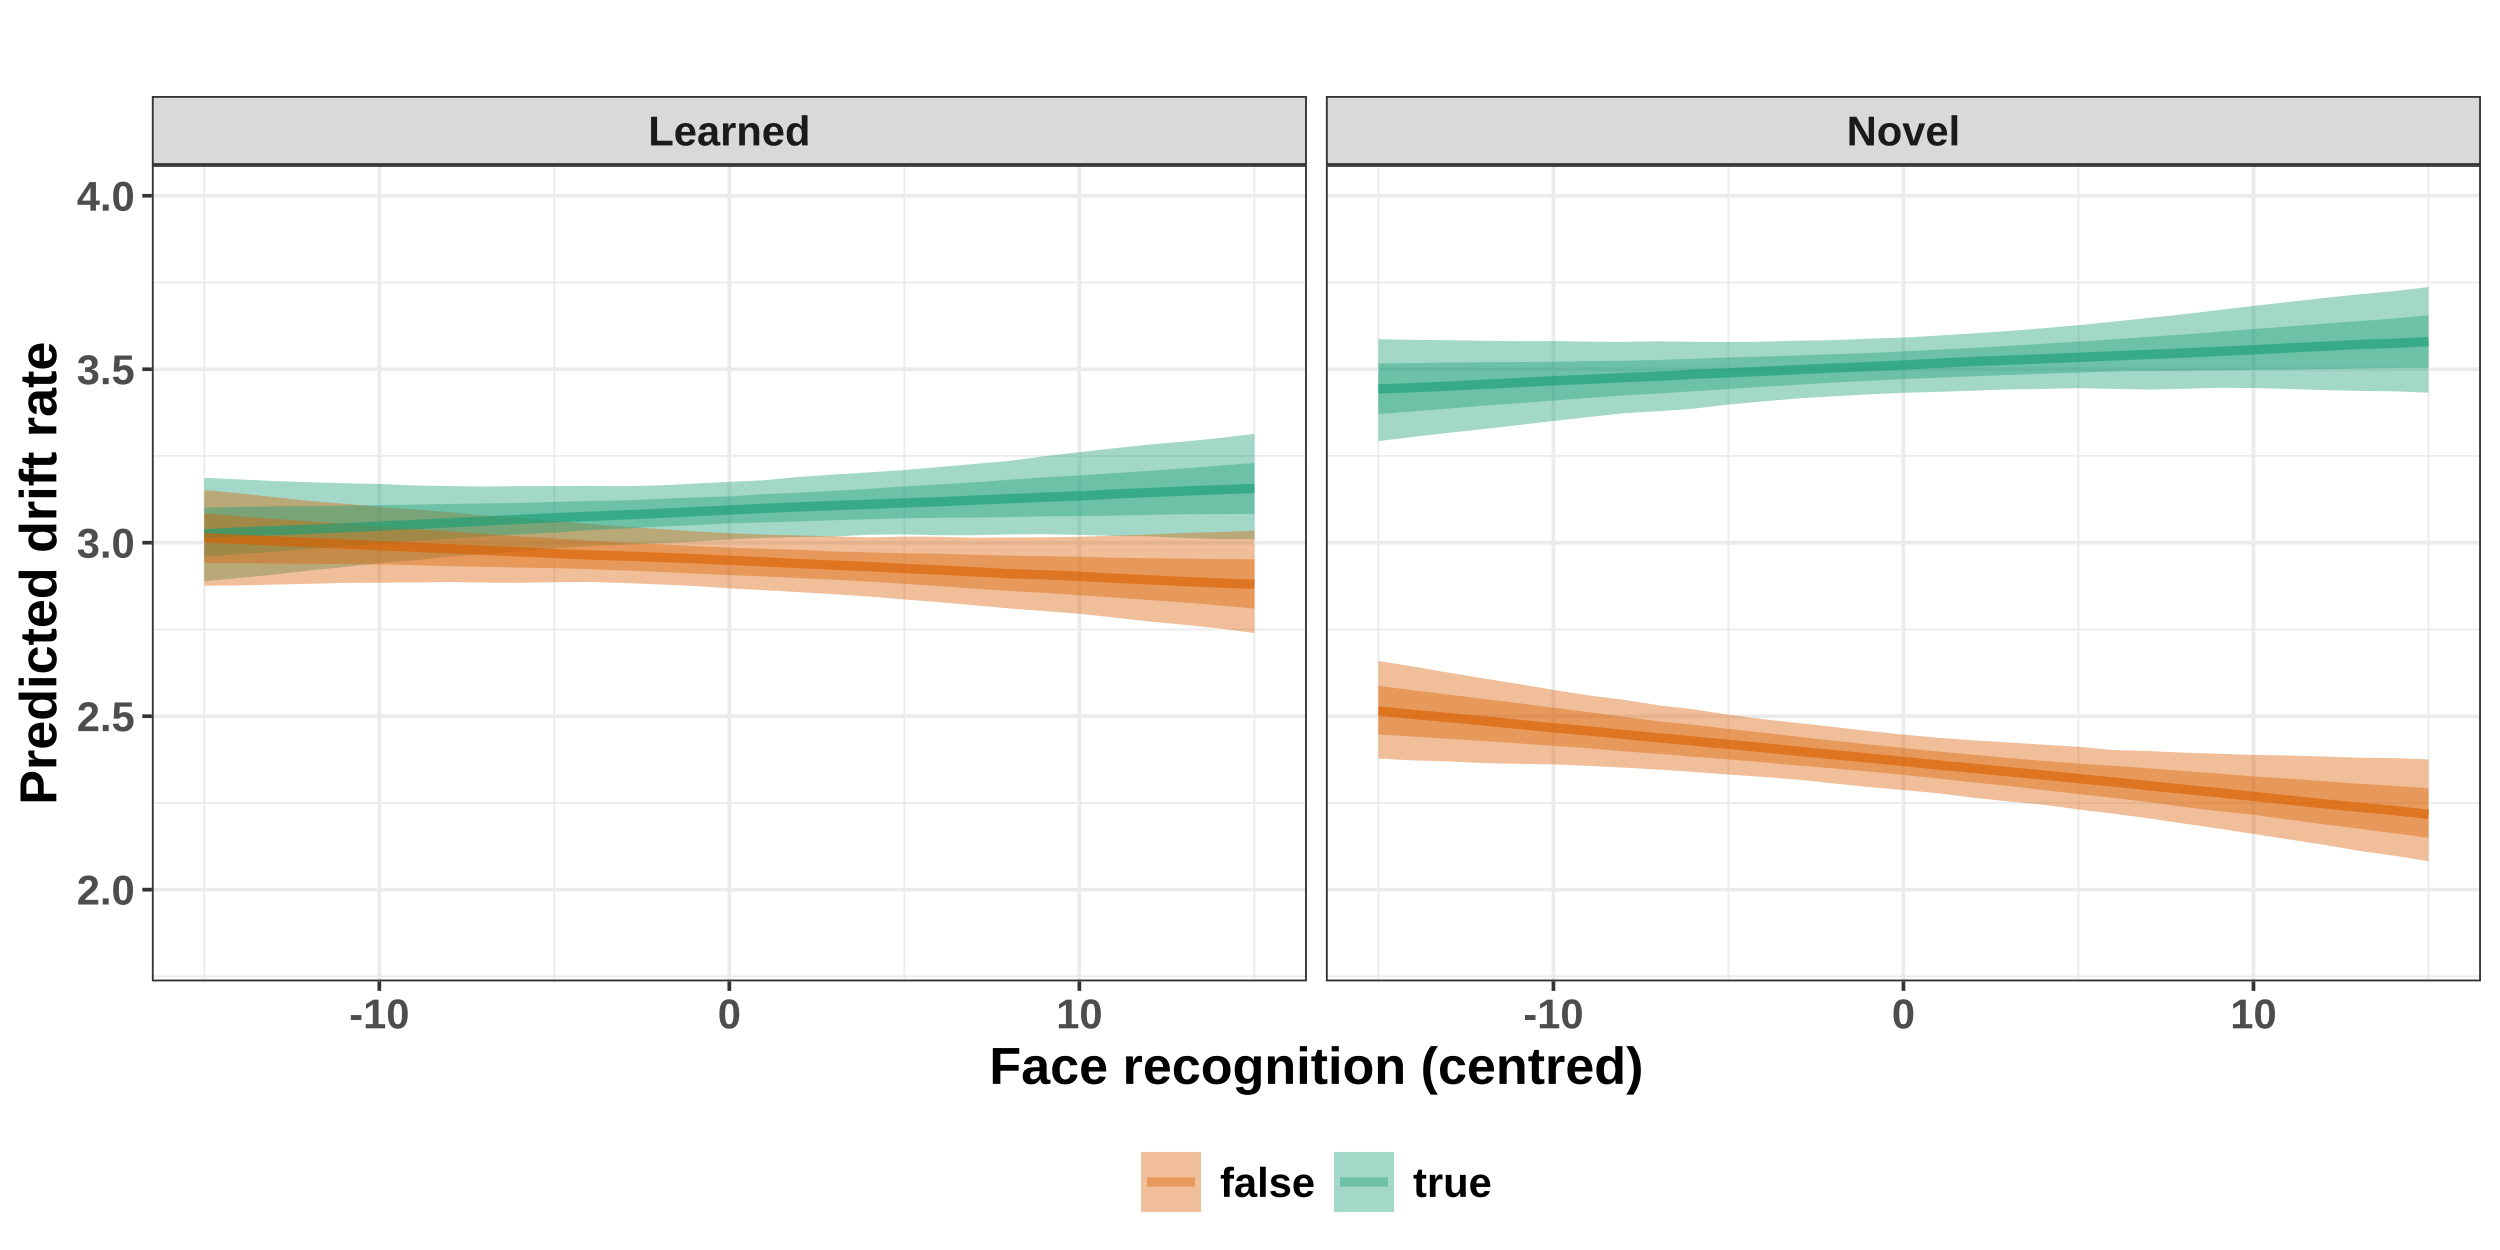
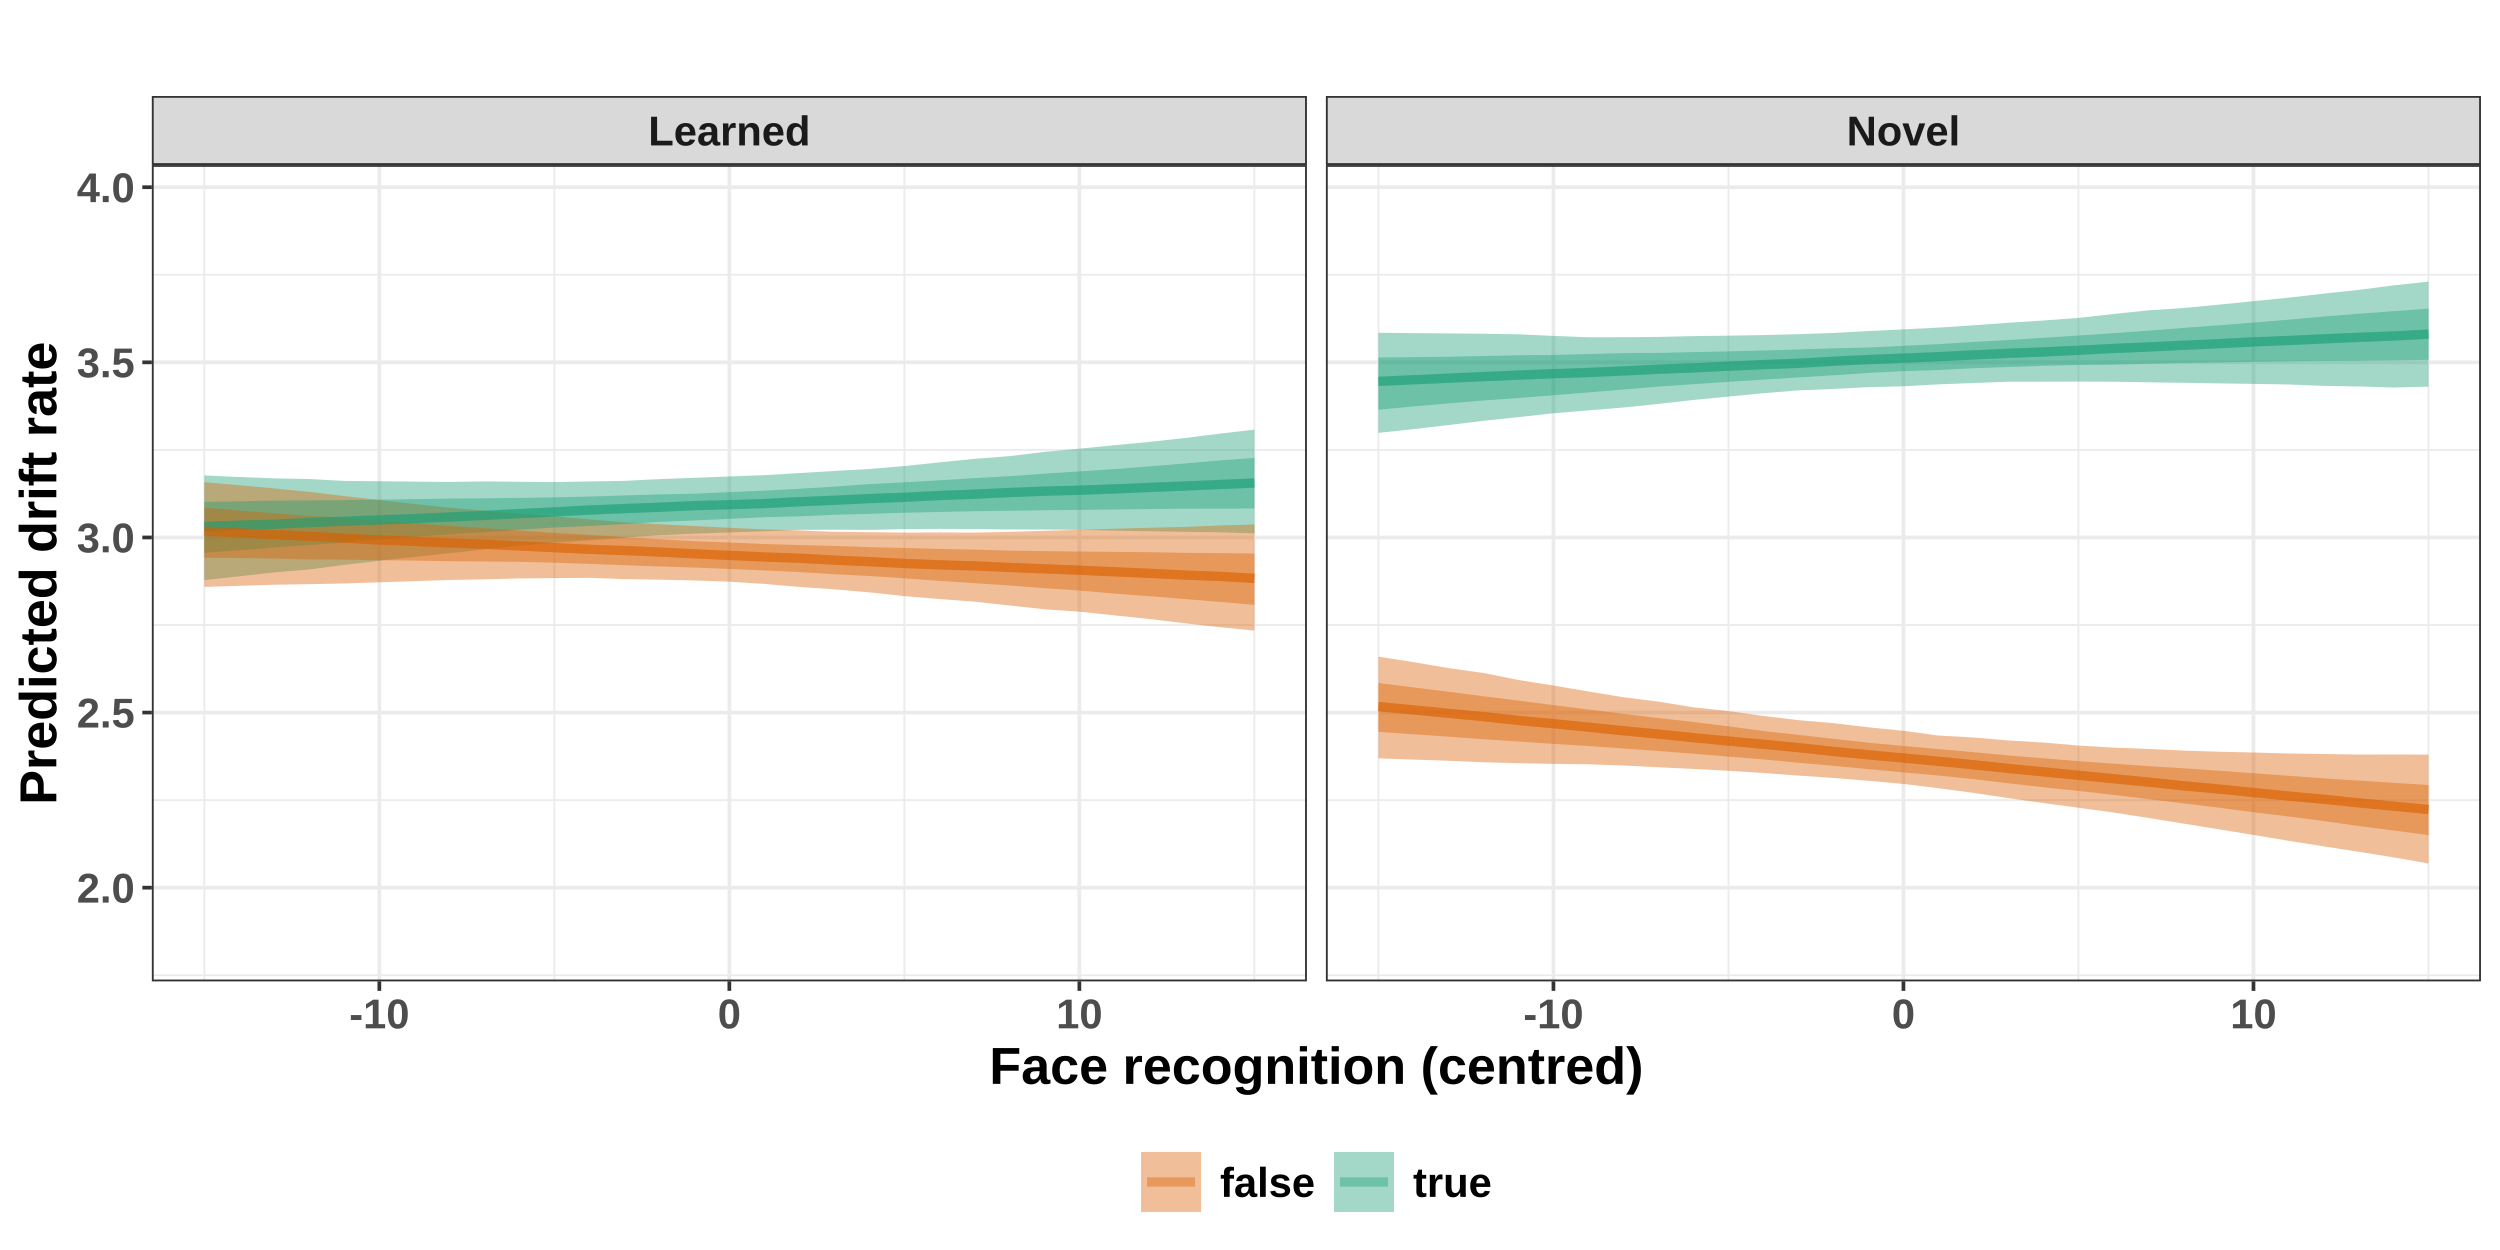
<svg xmlns="http://www.w3.org/2000/svg" width="720.00pt" height="360.00pt" viewBox="0 0 720.00 360.00">
  <g class="svglite">
    <defs>
      <style type="text/css">
    .svglite line, .svglite polyline, .svglite polygon, .svglite path, .svglite rect, .svglite circle {
      fill: none;
      stroke: #000000;
      stroke-linecap: round;
      stroke-linejoin: round;
      stroke-miterlimit: 10.00;
    }
    .svglite text {
      white-space: pre;
    }
    .svglite g.glyphgroup path {
      fill: inherit;
      stroke: none;
    }
  </style>
    </defs>
    <rect width="100%" height="100%" style="stroke: none; fill: #FFFFFF;" />
    <defs>
      <clipPath id="cpMC4wMHw3MjAuMDB8MC4wMHwzNjAuMDA=">
        <rect x="0.00" y="0.00" width="720.00" height="360.00" />
      </clipPath>
    </defs>
    <g clip-path="url(#cpMC4wMHw3MjAuMDB8MC4wMHwzNjAuMDA=)">
      <rect x="0.00" y="0.00" width="720.00" height="360.00" style="stroke-width: 1.07; stroke: #FFFFFF; fill: #FFFFFF;" />
    </g>
    <defs>
      <clipPath id="cpNDMuNzN8Mzc2LjM4fDQ3LjUzfDI4Mi42Mw==">
        <rect x="43.73" y="47.53" width="332.66" height="235.11" />
      </clipPath>
    </defs>
    <g clip-path="url(#cpNDMuNzN8Mzc2LjM4fDQ3LjUzfDI4Mi42Mw==)">
      <rect x="43.73" y="47.53" width="332.66" height="235.11" style="stroke-width: 1.07; stroke: none; fill: #FFFFFF;" />
-       <polyline points="43.73,281.19 376.38,281.19 " style="stroke-width: 0.53; stroke: #EBEBEB; stroke-linecap: butt;" />
-       <polyline points="43.73,231.24 376.38,231.24 " style="stroke-width: 0.53; stroke: #EBEBEB; stroke-linecap: butt;" />
-       <polyline points="43.73,181.28 376.38,181.28 " style="stroke-width: 0.53; stroke: #EBEBEB; stroke-linecap: butt;" />
-       <polyline points="43.73,131.32 376.38,131.32 " style="stroke-width: 0.53; stroke: #EBEBEB; stroke-linecap: butt;" />
-       <polyline points="43.73,81.36 376.38,81.36 " style="stroke-width: 0.53; stroke: #EBEBEB; stroke-linecap: butt;" />
+       <polyline points="43.73,280.87 376.38,280.87 " style="stroke-width: 0.53; stroke: #EBEBEB; stroke-linecap: butt;" />
+       <polyline points="43.73,230.44 376.38,230.44 " style="stroke-width: 0.53; stroke: #EBEBEB; stroke-linecap: butt;" />
+       <polyline points="43.73,180.00 376.38,180.00 " style="stroke-width: 0.53; stroke: #EBEBEB; stroke-linecap: butt;" />
+       <polyline points="43.73,129.57 376.38,129.57 " style="stroke-width: 0.53; stroke: #EBEBEB; stroke-linecap: butt;" />
+       <polyline points="43.73,79.13 376.38,79.13 " style="stroke-width: 0.53; stroke: #EBEBEB; stroke-linecap: butt;" />
      <polyline points="58.85,282.63 58.85,47.53 " style="stroke-width: 0.53; stroke: #EBEBEB; stroke-linecap: butt;" />
      <polyline points="159.65,282.63 159.65,47.53 " style="stroke-width: 0.53; stroke: #EBEBEB; stroke-linecap: butt;" />
      <polyline points="260.46,282.63 260.46,47.53 " style="stroke-width: 0.53; stroke: #EBEBEB; stroke-linecap: butt;" />
      <polyline points="361.26,282.63 361.26,47.53 " style="stroke-width: 0.53; stroke: #EBEBEB; stroke-linecap: butt;" />
-       <polyline points="43.73,256.22 376.38,256.22 " style="stroke-width: 1.07; stroke: #EBEBEB; stroke-linecap: butt;" />
-       <polyline points="43.73,206.26 376.38,206.26 " style="stroke-width: 1.07; stroke: #EBEBEB; stroke-linecap: butt;" />
-       <polyline points="43.73,156.30 376.38,156.30 " style="stroke-width: 1.07; stroke: #EBEBEB; stroke-linecap: butt;" />
-       <polyline points="43.73,106.34 376.38,106.34 " style="stroke-width: 1.07; stroke: #EBEBEB; stroke-linecap: butt;" />
-       <polyline points="43.73,56.38 376.38,56.38 " style="stroke-width: 1.07; stroke: #EBEBEB; stroke-linecap: butt;" />
+       <polyline points="43.73,255.65 376.38,255.65 " style="stroke-width: 1.07; stroke: #EBEBEB; stroke-linecap: butt;" />
+       <polyline points="43.73,205.22 376.38,205.22 " style="stroke-width: 1.07; stroke: #EBEBEB; stroke-linecap: butt;" />
+       <polyline points="43.73,154.79 376.38,154.79 " style="stroke-width: 1.07; stroke: #EBEBEB; stroke-linecap: butt;" />
+       <polyline points="43.73,104.35 376.38,104.35 " style="stroke-width: 1.07; stroke: #EBEBEB; stroke-linecap: butt;" />
+       <polyline points="43.73,53.92 376.38,53.92 " style="stroke-width: 1.07; stroke: #EBEBEB; stroke-linecap: butt;" />
      <polyline points="109.25,282.63 109.25,47.53 " style="stroke-width: 1.07; stroke: #EBEBEB; stroke-linecap: butt;" />
      <polyline points="210.05,282.63 210.05,47.53 " style="stroke-width: 1.07; stroke: #EBEBEB; stroke-linecap: butt;" />
      <polyline points="310.86,282.63 310.86,47.53 " style="stroke-width: 1.07; stroke: #EBEBEB; stroke-linecap: butt;" />
-       <polygon points="58.85,137.63 68.93,138.07 79.01,138.53 89.09,138.89 99.17,139.17 109.25,139.39 119.33,139.81 129.41,139.99 139.49,140.13 149.57,140.00 159.65,139.97 169.73,139.93 179.81,140.02 189.89,139.79 199.97,139.29 210.05,138.78 220.14,138.30 230.22,137.35 240.30,136.63 250.38,136.03 260.46,135.38 270.54,134.48 280.62,133.60 290.70,132.73 300.78,131.37 310.86,130.23 320.94,129.07 331.02,128.00 341.10,127.14 351.18,126.17 361.26,124.92 361.26,155.28 351.18,155.30 341.10,154.94 331.02,154.47 320.94,154.36 310.86,154.04 300.78,153.86 290.70,153.90 280.62,154.16 270.54,154.14 260.46,153.92 250.38,153.99 240.30,154.52 230.22,154.66 220.14,154.90 210.05,155.35 199.97,155.99 189.89,156.47 179.81,156.87 169.73,157.26 159.65,157.88 149.57,158.69 139.49,159.54 129.41,160.31 119.33,161.39 109.25,162.19 99.17,163.28 89.09,164.31 79.01,165.47 68.93,166.43 58.85,167.41 " style="stroke-width: 0.00; stroke: none; stroke-linecap: butt; fill: #1B9E77; fill-opacity: 0.40;" />
-       <polygon points="58.85,141.15 68.93,142.08 79.01,143.19 89.09,144.26 99.17,145.08 109.25,145.98 119.33,146.69 129.41,147.51 139.49,148.45 149.57,149.12 159.65,150.04 169.73,150.87 179.81,151.72 189.89,152.34 199.97,153.03 210.05,153.57 220.14,153.97 230.22,154.20 240.30,154.47 250.38,154.77 260.46,154.55 270.54,154.60 280.62,154.86 290.70,154.79 300.78,154.75 310.86,154.59 320.94,154.26 331.02,153.94 341.10,153.48 351.18,153.25 361.26,152.78 361.26,182.31 351.18,181.00 341.10,179.95 331.02,178.98 320.94,177.87 310.86,176.77 300.78,176.00 290.70,175.25 280.62,174.33 270.54,173.44 260.46,172.65 250.38,171.81 240.30,171.14 230.22,170.55 220.14,169.98 210.05,169.45 199.97,168.75 189.89,168.32 179.81,167.91 169.73,167.59 159.65,167.69 149.57,167.85 139.49,167.79 129.41,167.62 119.33,167.75 109.25,167.82 99.17,167.89 89.09,168.15 79.01,168.37 68.93,168.61 58.85,168.70 " style="stroke-width: 0.00; stroke: none; stroke-linecap: butt; fill: #D95F02; fill-opacity: 0.40;" />
-       <polygon points="58.85,146.17 68.93,146.00 79.01,145.82 89.09,145.80 99.17,145.66 109.25,145.45 119.33,145.32 129.41,145.13 139.49,145.00 149.57,144.83 159.65,144.56 169.73,144.28 179.81,144.11 189.89,143.67 199.97,143.28 210.05,142.96 220.14,142.32 230.22,141.87 240.30,141.35 250.38,140.76 260.46,140.09 270.54,139.50 280.62,138.90 290.70,138.15 300.78,137.49 310.86,136.94 320.94,136.26 331.02,135.59 341.10,134.87 351.18,134.10 361.26,133.32 361.26,147.97 351.18,148.03 341.10,148.09 331.02,148.28 320.94,148.50 310.86,148.65 300.78,148.70 290.70,148.91 280.62,149.06 270.54,149.11 260.46,149.28 250.38,149.54 240.30,149.82 230.22,150.17 220.14,150.47 210.05,150.71 199.97,151.23 189.89,151.66 179.81,152.21 169.73,152.71 159.65,153.37 149.57,153.88 139.49,154.46 129.41,155.14 119.33,155.81 109.25,156.56 99.17,157.31 89.09,158.13 79.01,158.89 68.93,159.59 58.85,160.33 " style="stroke-width: 0.00; stroke: none; stroke-linecap: butt; fill: #1B9E77; fill-opacity: 0.40;" />
-       <polygon points="58.85,147.87 68.93,148.67 79.01,149.45 89.09,150.11 99.17,150.84 109.25,151.70 119.33,152.38 129.41,153.06 139.49,153.73 149.57,154.45 159.65,155.06 169.73,155.70 179.81,156.32 189.89,156.75 199.97,157.26 210.05,157.72 220.14,158.03 230.22,158.34 240.30,158.84 250.38,159.07 260.46,159.34 270.54,159.44 280.62,159.77 290.70,160.03 300.78,160.16 310.86,160.32 320.94,160.62 331.02,160.75 341.10,160.87 351.18,160.99 361.26,161.06 361.26,175.26 351.18,174.38 341.10,173.53 331.02,172.81 320.94,172.11 310.86,171.42 300.78,170.74 290.70,170.20 280.62,169.54 270.54,168.80 260.46,168.16 250.38,167.51 240.30,166.96 230.22,166.51 220.14,166.03 210.05,165.62 199.97,165.18 189.89,164.70 179.81,164.29 169.73,163.94 159.65,163.62 149.57,163.47 139.49,163.23 129.41,163.06 119.33,162.78 109.25,162.53 99.17,162.45 89.09,162.38 79.01,162.32 68.93,162.23 58.85,162.19 " style="stroke-width: 0.00; stroke: none; stroke-linecap: butt; fill: #D95F02; fill-opacity: 0.40;" />
-       <polyline points="58.85,153.77 68.93,153.21 79.01,152.81 89.09,152.40 99.17,151.99 109.25,151.53 119.33,151.05 129.41,150.57 139.49,150.06 149.57,149.58 159.65,149.11 169.73,148.71 179.81,148.29 189.89,147.85 199.97,147.36 210.05,146.88 220.14,146.41 230.22,145.97 240.30,145.60 250.38,145.24 260.46,144.84 270.54,144.50 280.62,144.03 290.70,143.61 300.78,143.19 310.86,142.81 320.94,142.27 331.02,141.84 341.10,141.41 351.18,141.03 361.26,140.65 " style="stroke-width: 2.67; stroke: #1B9E77; stroke-opacity: 0.40; stroke-linecap: butt;" />
-       <polyline points="58.85,153.77 68.93,153.21 79.01,152.81 89.09,152.40 99.17,151.99 109.25,151.53 119.33,151.05 129.41,150.57 139.49,150.06 149.57,149.58 159.65,149.11 169.73,148.71 179.81,148.29 189.89,147.85 199.97,147.36 210.05,146.88 220.14,146.41 230.22,145.97 240.30,145.60 250.38,145.24 260.46,144.84 270.54,144.50 280.62,144.03 290.70,143.61 300.78,143.19 310.86,142.81 320.94,142.27 331.02,141.84 341.10,141.41 351.18,141.03 361.26,140.65 " style="stroke-width: 2.67; stroke: #1B9E77; stroke-opacity: 0.40; stroke-linecap: butt;" />
-       <polyline points="58.85,154.87 68.93,155.33 79.01,155.81 89.09,156.25 99.17,156.69 109.25,157.16 119.33,157.58 129.41,158.01 139.49,158.49 149.57,158.93 159.65,159.41 169.73,159.83 179.81,160.13 189.89,160.52 199.97,160.90 210.05,161.36 220.14,161.81 230.22,162.32 240.30,162.77 250.38,163.18 260.46,163.75 270.54,164.16 280.62,164.69 290.70,165.22 300.78,165.55 310.86,165.97 320.94,166.54 331.02,166.99 341.10,167.49 351.18,167.89 361.26,168.29 " style="stroke-width: 2.67; stroke: #D95F02; stroke-opacity: 0.40; stroke-linecap: butt;" />
-       <polyline points="58.85,154.87 68.93,155.33 79.01,155.81 89.09,156.25 99.17,156.69 109.25,157.16 119.33,157.58 129.41,158.01 139.49,158.49 149.57,158.93 159.65,159.41 169.73,159.83 179.81,160.13 189.89,160.52 199.97,160.90 210.05,161.36 220.14,161.81 230.22,162.32 240.30,162.77 250.38,163.18 260.46,163.75 270.54,164.16 280.62,164.69 290.70,165.22 300.78,165.55 310.86,165.97 320.94,166.54 331.02,166.99 341.10,167.49 351.18,167.89 361.26,168.29 " style="stroke-width: 2.67; stroke: #D95F02; stroke-opacity: 0.40; stroke-linecap: butt;" />
+       <polygon points="58.85,136.92 68.93,137.38 79.01,137.77 89.09,137.96 99.17,138.50 109.25,138.60 119.33,138.70 129.41,138.80 139.49,138.64 149.57,138.75 159.65,138.84 169.73,138.66 179.81,138.49 189.89,137.98 199.97,137.60 210.05,137.22 220.14,136.84 230.22,136.24 240.30,135.62 250.38,135.07 260.46,134.21 270.54,133.16 280.62,132.15 290.70,131.37 300.78,130.15 310.86,129.21 320.94,128.22 331.02,127.26 341.10,126.17 351.18,124.90 361.26,123.72 361.26,153.64 351.18,153.31 341.10,153.16 331.02,153.00 320.94,152.82 310.86,152.59 300.78,152.50 290.70,152.49 280.62,152.36 270.54,152.32 260.46,152.38 250.38,152.61 240.30,152.55 230.22,152.61 220.14,153.01 210.05,153.34 199.97,153.70 189.89,154.14 179.81,154.82 169.73,155.58 159.65,156.29 149.57,157.19 139.49,158.22 129.41,159.33 119.33,160.38 109.25,161.49 99.17,162.67 89.09,164.00 79.01,164.84 68.93,165.97 58.85,167.05 " style="stroke-width: 0.00; stroke: none; stroke-linecap: butt; fill: #1B9E77; fill-opacity: 0.40;" />
+       <polygon points="58.85,138.86 68.93,139.74 79.01,140.68 89.09,141.67 99.17,142.86 109.25,144.02 119.33,145.15 129.41,146.22 139.49,147.05 149.57,147.96 159.65,148.69 169.73,149.60 179.81,150.45 189.89,150.97 199.97,151.50 210.05,152.00 220.14,152.47 230.22,152.76 240.30,153.16 250.38,153.26 260.46,153.38 270.54,153.34 280.62,153.38 290.70,153.18 300.78,152.87 310.86,152.59 320.94,152.28 331.02,152.00 341.10,151.75 351.18,151.35 361.26,151.04 361.26,181.63 351.18,180.62 341.10,179.49 331.02,178.28 320.94,177.23 310.86,176.17 300.78,175.47 290.70,174.37 280.62,173.28 270.54,172.52 260.46,171.69 250.38,170.59 240.30,169.74 230.22,169.04 220.14,168.17 210.05,167.53 199.97,167.17 189.89,166.95 179.81,166.78 169.73,166.42 159.65,166.50 149.57,166.59 139.49,166.85 129.41,167.04 119.33,167.38 109.25,167.70 99.17,168.04 89.09,168.24 79.01,168.40 68.93,168.72 58.85,169.03 " style="stroke-width: 0.00; stroke: none; stroke-linecap: butt; fill: #D95F02; fill-opacity: 0.40;" />
+       <polygon points="58.85,144.55 68.93,144.37 79.01,144.18 89.09,144.12 99.17,144.04 109.25,143.89 119.33,143.76 129.41,143.60 139.49,143.52 149.57,143.39 159.65,143.24 169.73,143.01 179.81,142.68 189.89,142.39 199.97,142.18 210.05,141.73 220.14,141.31 230.22,140.76 240.30,140.14 250.38,139.42 260.46,138.91 270.54,138.32 280.62,137.71 290.70,137.14 300.78,136.42 310.86,135.76 320.94,135.10 331.02,134.31 341.10,133.50 351.18,132.62 361.26,131.85 361.26,146.46 351.18,146.48 341.10,146.49 331.02,146.62 320.94,146.73 310.86,146.85 300.78,146.95 290.70,147.10 280.62,147.23 270.54,147.44 260.46,147.67 250.38,147.99 240.30,148.26 230.22,148.69 220.14,148.96 210.05,149.42 199.97,149.88 189.89,150.31 179.81,150.94 169.73,151.48 159.65,151.92 149.57,152.59 139.49,153.28 129.41,153.91 119.33,154.60 109.25,155.41 99.17,156.23 89.09,156.95 79.01,157.67 68.93,158.47 58.85,159.18 " style="stroke-width: 0.00; stroke: none; stroke-linecap: butt; fill: #1B9E77; fill-opacity: 0.40;" />
+       <polygon points="58.85,146.23 68.93,147.04 79.01,147.83 89.09,148.61 99.17,149.23 109.25,150.03 119.33,150.68 129.41,151.46 139.49,152.12 149.57,152.80 159.65,153.47 169.73,154.09 179.81,154.69 189.89,155.30 199.97,155.85 210.05,156.23 220.14,156.68 230.22,156.98 240.30,157.24 250.38,157.57 260.46,157.81 270.54,158.07 280.62,158.29 290.70,158.58 300.78,158.71 310.86,158.84 320.94,158.94 331.02,159.03 341.10,159.22 351.18,159.29 361.26,159.42 361.26,174.20 351.18,173.34 341.10,172.53 331.02,171.72 320.94,170.95 310.86,170.08 300.78,169.40 290.70,168.63 280.62,167.95 270.54,167.29 260.46,166.56 250.38,165.89 240.30,165.39 230.22,164.76 220.14,164.29 210.05,163.87 199.97,163.46 189.89,163.14 179.81,162.78 169.73,162.41 159.65,162.05 149.57,161.81 139.49,161.70 129.41,161.63 119.33,161.46 109.25,161.33 99.17,161.18 89.09,161.11 79.01,160.85 68.93,160.70 58.85,160.63 " style="stroke-width: 0.00; stroke: none; stroke-linecap: butt; fill: #D95F02; fill-opacity: 0.40;" />
+       <polyline points="58.85,151.66 68.93,151.24 79.01,150.99 89.09,150.47 99.17,150.11 109.25,149.73 119.33,149.37 129.41,148.90 139.49,148.44 149.57,147.91 159.65,147.44 169.73,146.89 179.81,146.47 189.89,146.09 199.97,145.63 210.05,145.35 220.14,145.03 230.22,144.49 240.30,144.08 250.38,143.60 260.46,143.22 270.54,142.71 280.62,142.32 290.70,141.85 300.78,141.45 310.86,141.19 320.94,140.82 331.02,140.38 341.10,139.97 351.18,139.54 361.26,139.12 " style="stroke-width: 2.67; stroke: #1B9E77; stroke-opacity: 0.40; stroke-linecap: butt;" />
+       <polyline points="58.85,151.66 68.93,151.24 79.01,150.99 89.09,150.47 99.17,150.11 109.25,149.73 119.33,149.37 129.41,148.90 139.49,148.44 149.57,147.91 159.65,147.44 169.73,146.89 179.81,146.47 189.89,146.09 199.97,145.63 210.05,145.35 220.14,145.03 230.22,144.49 240.30,144.08 250.38,143.60 260.46,143.22 270.54,142.71 280.62,142.32 290.70,141.85 300.78,141.45 310.86,141.19 320.94,140.82 331.02,140.38 341.10,139.97 351.18,139.54 361.26,139.12 " style="stroke-width: 2.67; stroke: #1B9E77; stroke-opacity: 0.40; stroke-linecap: butt;" />
+       <polyline points="58.85,152.96 68.93,153.47 79.01,153.95 89.09,154.49 99.17,154.97 109.25,155.53 119.33,155.91 129.41,156.38 139.49,156.74 149.57,157.23 159.65,157.72 169.73,158.21 179.81,158.56 189.89,158.98 199.97,159.50 210.05,159.94 220.14,160.41 230.22,160.77 240.30,161.32 250.38,161.76 260.46,162.28 270.54,162.68 280.62,162.98 290.70,163.42 300.78,163.82 310.86,164.22 320.94,164.67 331.02,165.12 341.10,165.61 351.18,166.00 361.26,166.58 " style="stroke-width: 2.67; stroke: #D95F02; stroke-opacity: 0.40; stroke-linecap: butt;" />
+       <polyline points="58.85,152.96 68.93,153.47 79.01,153.95 89.09,154.49 99.17,154.97 109.25,155.53 119.33,155.91 129.41,156.38 139.49,156.74 149.57,157.23 159.65,157.72 169.73,158.21 179.81,158.56 189.89,158.98 199.97,159.50 210.05,159.94 220.14,160.41 230.22,160.77 240.30,161.32 250.38,161.76 260.46,162.28 270.54,162.68 280.62,162.98 290.70,163.42 300.78,163.82 310.86,164.22 320.94,164.67 331.02,165.12 341.10,165.61 351.18,166.00 361.26,166.58 " style="stroke-width: 2.67; stroke: #D95F02; stroke-opacity: 0.40; stroke-linecap: butt;" />
      <rect x="43.73" y="47.53" width="332.66" height="235.11" style="stroke-width: 1.07; stroke: #333333;" />
    </g>
    <g clip-path="url(#cpMC4wMHw3MjAuMDB8MC4wMHwzNjAuMDA=)">
</g>
    <defs>
      <clipPath id="cpMzgxLjg2fDcxNC41Mnw0Ny41M3wyODIuNjM=">
        <rect x="381.86" y="47.53" width="332.66" height="235.11" />
      </clipPath>
    </defs>
    <g clip-path="url(#cpMzgxLjg2fDcxNC41Mnw0Ny41M3wyODIuNjM=)">
      <rect x="381.86" y="47.53" width="332.66" height="235.11" style="stroke-width: 1.07; stroke: none; fill: #FFFFFF;" />
-       <polyline points="381.86,281.19 714.52,281.19 " style="stroke-width: 0.53; stroke: #EBEBEB; stroke-linecap: butt;" />
-       <polyline points="381.86,231.24 714.52,231.24 " style="stroke-width: 0.53; stroke: #EBEBEB; stroke-linecap: butt;" />
-       <polyline points="381.86,181.28 714.52,181.28 " style="stroke-width: 0.53; stroke: #EBEBEB; stroke-linecap: butt;" />
-       <polyline points="381.86,131.32 714.52,131.32 " style="stroke-width: 0.53; stroke: #EBEBEB; stroke-linecap: butt;" />
-       <polyline points="381.86,81.36 714.52,81.36 " style="stroke-width: 0.53; stroke: #EBEBEB; stroke-linecap: butt;" />
+       <polyline points="381.86,280.87 714.52,280.87 " style="stroke-width: 0.53; stroke: #EBEBEB; stroke-linecap: butt;" />
+       <polyline points="381.86,230.44 714.52,230.44 " style="stroke-width: 0.53; stroke: #EBEBEB; stroke-linecap: butt;" />
+       <polyline points="381.86,180.00 714.52,180.00 " style="stroke-width: 0.53; stroke: #EBEBEB; stroke-linecap: butt;" />
+       <polyline points="381.86,129.57 714.52,129.57 " style="stroke-width: 0.53; stroke: #EBEBEB; stroke-linecap: butt;" />
+       <polyline points="381.86,79.13 714.52,79.13 " style="stroke-width: 0.53; stroke: #EBEBEB; stroke-linecap: butt;" />
      <polyline points="396.98,282.63 396.98,47.53 " style="stroke-width: 0.53; stroke: #EBEBEB; stroke-linecap: butt;" />
      <polyline points="497.79,282.63 497.79,47.53 " style="stroke-width: 0.53; stroke: #EBEBEB; stroke-linecap: butt;" />
      <polyline points="598.59,282.63 598.59,47.53 " style="stroke-width: 0.53; stroke: #EBEBEB; stroke-linecap: butt;" />
      <polyline points="699.40,282.63 699.40,47.53 " style="stroke-width: 0.53; stroke: #EBEBEB; stroke-linecap: butt;" />
-       <polyline points="381.86,256.22 714.52,256.22 " style="stroke-width: 1.07; stroke: #EBEBEB; stroke-linecap: butt;" />
-       <polyline points="381.86,206.26 714.52,206.26 " style="stroke-width: 1.07; stroke: #EBEBEB; stroke-linecap: butt;" />
-       <polyline points="381.86,156.30 714.52,156.30 " style="stroke-width: 1.07; stroke: #EBEBEB; stroke-linecap: butt;" />
-       <polyline points="381.86,106.34 714.52,106.34 " style="stroke-width: 1.07; stroke: #EBEBEB; stroke-linecap: butt;" />
-       <polyline points="381.86,56.38 714.52,56.38 " style="stroke-width: 1.07; stroke: #EBEBEB; stroke-linecap: butt;" />
+       <polyline points="381.86,255.65 714.52,255.65 " style="stroke-width: 1.07; stroke: #EBEBEB; stroke-linecap: butt;" />
+       <polyline points="381.86,205.22 714.52,205.22 " style="stroke-width: 1.07; stroke: #EBEBEB; stroke-linecap: butt;" />
+       <polyline points="381.86,154.79 714.52,154.79 " style="stroke-width: 1.07; stroke: #EBEBEB; stroke-linecap: butt;" />
+       <polyline points="381.86,104.35 714.52,104.35 " style="stroke-width: 1.07; stroke: #EBEBEB; stroke-linecap: butt;" />
+       <polyline points="381.86,53.92 714.52,53.92 " style="stroke-width: 1.07; stroke: #EBEBEB; stroke-linecap: butt;" />
      <polyline points="447.39,282.63 447.39,47.53 " style="stroke-width: 1.07; stroke: #EBEBEB; stroke-linecap: butt;" />
      <polyline points="548.19,282.63 548.19,47.53 " style="stroke-width: 1.07; stroke: #EBEBEB; stroke-linecap: butt;" />
      <polyline points="649.00,282.63 649.00,47.53 " style="stroke-width: 1.07; stroke: #EBEBEB; stroke-linecap: butt;" />
-       <polygon points="396.98,97.67 407.06,97.88 417.14,97.97 427.23,98.15 437.31,98.24 447.39,98.21 457.47,98.41 467.55,98.44 477.63,98.30 487.71,98.43 497.79,98.49 507.87,98.40 517.95,98.12 528.03,97.97 538.11,97.54 548.19,97.21 558.27,96.64 568.35,96.00 578.43,95.32 588.51,94.53 598.59,93.64 608.67,92.62 618.76,91.54 628.84,90.51 638.92,89.27 649.00,88.11 659.08,86.95 669.16,85.83 679.24,84.77 689.32,83.86 699.40,82.64 699.40,113.09 689.32,112.69 679.24,112.59 669.16,112.34 659.08,112.00 649.00,111.75 638.92,111.70 628.84,111.99 618.76,112.19 608.67,112.00 598.59,111.78 588.51,112.02 578.43,112.15 568.35,112.51 558.27,112.87 548.19,113.12 538.11,113.56 528.03,114.13 517.95,114.75 507.87,115.58 497.79,116.51 487.71,117.71 477.63,118.43 467.55,119.02 457.47,120.12 447.39,121.24 437.31,122.42 427.23,123.57 417.14,124.66 407.06,125.81 396.98,127.04 " style="stroke-width: 0.00; stroke: none; stroke-linecap: butt; fill: #1B9E77; fill-opacity: 0.40;" />
-       <polygon points="396.98,190.36 407.06,191.97 417.14,193.71 427.23,195.38 437.31,196.99 447.39,198.69 457.47,200.27 467.55,201.54 477.63,203.12 487.71,204.28 497.79,205.84 507.87,207.12 517.95,208.26 528.03,209.35 538.11,210.53 548.19,211.57 558.27,212.48 568.35,213.23 578.43,213.82 588.51,214.47 598.59,215.08 608.67,216.01 618.76,216.30 628.84,216.75 638.92,217.08 649.00,217.40 659.08,217.57 669.16,217.87 679.24,218.21 689.32,218.33 699.40,218.71 699.40,248.05 689.32,246.42 679.24,245.02 669.16,243.29 659.08,241.74 649.00,240.20 638.92,238.64 628.84,237.18 618.76,235.68 608.67,234.34 598.59,233.15 588.51,231.76 578.43,230.81 568.35,229.76 558.27,228.48 548.19,227.55 538.11,226.67 528.03,225.63 517.95,224.55 507.87,223.77 497.79,223.08 487.71,222.32 477.63,221.65 467.55,221.08 457.47,220.57 447.39,220.16 437.31,219.98 427.23,219.77 417.14,219.29 407.06,219.00 396.98,218.47 " style="stroke-width: 0.00; stroke: none; stroke-linecap: butt; fill: #D95F02; fill-opacity: 0.40;" />
-       <polygon points="396.98,104.69 407.06,104.58 417.14,104.40 427.23,104.32 437.31,104.28 447.39,104.17 457.47,104.01 467.55,103.91 477.63,103.66 487.71,103.33 497.79,102.94 507.87,102.70 517.95,102.35 528.03,102.02 538.11,101.67 548.19,101.19 558.27,100.69 568.35,100.16 578.43,99.63 588.51,99.00 598.59,98.37 608.67,97.72 618.76,97.00 628.84,96.34 638.92,95.54 649.00,94.75 659.08,94.01 669.16,93.22 679.24,92.48 689.32,91.72 699.40,90.81 699.40,105.93 689.32,105.98 679.24,106.15 669.16,106.30 659.08,106.41 649.00,106.52 638.92,106.66 628.84,106.77 618.76,106.83 608.67,106.96 598.59,107.31 588.51,107.63 578.43,107.98 568.35,108.36 558.27,108.78 548.19,109.16 538.11,109.67 528.03,110.16 517.95,110.78 507.87,111.38 497.79,112.03 487.71,112.67 477.63,113.31 467.55,113.90 457.47,114.57 447.39,115.36 437.31,116.13 427.23,116.82 417.14,117.66 407.06,118.48 396.98,119.22 " style="stroke-width: 0.00; stroke: none; stroke-linecap: butt; fill: #1B9E77; fill-opacity: 0.40;" />
-       <polygon points="396.98,197.51 407.06,198.82 417.14,200.04 427.23,201.28 437.31,202.51 447.39,203.80 457.47,205.09 467.55,206.42 477.63,207.69 487.71,208.74 497.79,209.89 507.87,211.02 517.95,212.18 528.03,213.35 538.11,214.38 548.19,215.41 558.27,216.45 568.35,217.37 578.43,218.30 588.51,219.12 598.59,219.91 608.67,220.54 618.76,221.25 628.84,222.05 638.92,222.76 649.00,223.61 659.08,224.23 669.16,224.96 679.24,225.72 689.32,226.32 699.40,227.03 699.40,241.32 689.32,239.98 679.24,238.64 669.16,237.39 659.08,236.06 649.00,234.69 638.92,233.62 628.84,232.37 618.76,231.02 608.67,229.82 598.59,228.69 588.51,227.55 578.43,226.36 568.35,225.33 558.27,224.25 548.19,223.18 538.11,222.21 528.03,221.30 517.95,220.49 507.87,219.55 497.79,218.73 487.71,217.92 477.63,217.10 467.55,216.39 457.47,215.51 447.39,214.80 437.31,214.11 427.23,213.41 417.14,212.80 407.06,212.15 396.98,211.51 " style="stroke-width: 0.00; stroke: none; stroke-linecap: butt; fill: #D95F02; fill-opacity: 0.40;" />
-       <polyline points="396.98,112.01 407.06,111.65 417.14,111.19 427.23,110.69 437.31,110.18 447.39,109.65 457.47,109.24 467.55,108.75 477.63,108.35 487.71,107.77 497.79,107.38 507.87,106.92 517.95,106.44 528.03,105.99 538.11,105.56 548.19,105.13 558.27,104.60 568.35,104.11 578.43,103.73 588.51,103.34 598.59,102.92 608.67,102.50 618.76,102.08 628.84,101.68 638.92,101.19 649.00,100.75 659.08,100.21 669.16,99.73 679.24,99.20 689.32,98.88 699.40,98.38 " style="stroke-width: 2.67; stroke: #1B9E77; stroke-opacity: 0.40; stroke-linecap: butt;" />
-       <polyline points="396.98,112.01 407.06,111.65 417.14,111.19 427.23,110.69 437.31,110.18 447.39,109.65 457.47,109.24 467.55,108.75 477.63,108.35 487.71,107.77 497.79,107.38 507.87,106.92 517.95,106.44 528.03,105.99 538.11,105.56 548.19,105.13 558.27,104.60 568.35,104.11 578.43,103.73 588.51,103.34 598.59,102.92 608.67,102.50 618.76,102.08 628.84,101.68 638.92,101.19 649.00,100.75 659.08,100.21 669.16,99.73 679.24,99.20 689.32,98.88 699.40,98.38 " style="stroke-width: 2.67; stroke: #1B9E77; stroke-opacity: 0.40; stroke-linecap: butt;" />
-       <polyline points="396.98,204.74 407.06,205.76 417.14,206.67 427.23,207.62 437.31,208.61 447.39,209.62 457.47,210.51 467.55,211.51 477.63,212.49 487.71,213.41 497.79,214.38 507.87,215.34 517.95,216.36 528.03,217.34 538.11,218.33 548.19,219.29 558.27,220.34 568.35,221.28 578.43,222.25 588.51,223.21 598.59,224.24 608.67,225.19 618.76,226.28 628.84,227.29 638.92,228.28 649.00,229.36 659.08,230.42 669.16,231.48 679.24,232.48 689.32,233.42 699.40,234.52 " style="stroke-width: 2.67; stroke: #D95F02; stroke-opacity: 0.40; stroke-linecap: butt;" />
-       <polyline points="396.98,204.74 407.06,205.76 417.14,206.67 427.23,207.62 437.31,208.61 447.39,209.62 457.47,210.51 467.55,211.51 477.63,212.49 487.71,213.41 497.79,214.38 507.87,215.34 517.95,216.36 528.03,217.34 538.11,218.33 548.19,219.29 558.27,220.34 568.35,221.28 578.43,222.25 588.51,223.21 598.59,224.24 608.67,225.19 618.76,226.28 628.84,227.29 638.92,228.28 649.00,229.36 659.08,230.42 669.16,231.48 679.24,232.48 689.32,233.42 699.40,234.52 " style="stroke-width: 2.67; stroke: #D95F02; stroke-opacity: 0.40; stroke-linecap: butt;" />
+       <polygon points="396.98,95.83 407.06,95.94 417.14,96.02 427.23,96.12 437.31,96.28 447.39,96.74 457.47,97.13 467.55,97.12 477.63,97.03 487.71,96.80 497.79,96.67 507.87,96.50 517.95,96.24 528.03,95.89 538.11,95.34 548.19,94.85 558.27,94.35 568.35,93.68 578.43,92.96 588.51,92.30 598.59,91.56 608.67,90.43 618.76,89.37 628.84,88.71 638.92,87.75 649.00,86.73 659.08,85.73 669.16,84.56 679.24,83.49 689.32,82.19 699.40,81.10 699.40,111.36 689.32,111.61 679.24,111.30 669.16,111.13 659.08,110.73 649.00,110.57 638.92,110.41 628.84,110.25 618.76,110.09 608.67,109.94 598.59,109.90 588.51,109.93 578.43,109.94 568.35,110.31 558.27,110.70 548.19,111.25 538.11,111.51 528.03,112.02 517.95,112.43 507.87,113.24 497.79,114.22 487.71,115.19 477.63,116.32 467.55,117.37 457.47,118.18 447.39,119.02 437.31,120.13 427.23,121.19 417.14,122.42 407.06,123.59 396.98,124.67 " style="stroke-width: 0.00; stroke: none; stroke-linecap: butt; fill: #1B9E77; fill-opacity: 0.40;" />
+       <polygon points="396.98,189.13 407.06,190.69 417.14,192.41 427.23,193.83 437.31,195.84 447.39,197.44 457.47,199.15 467.55,200.81 477.63,202.07 487.71,203.71 497.79,204.78 507.87,206.20 517.95,207.41 528.03,208.27 538.11,209.47 548.19,210.47 558.27,211.84 568.35,212.40 578.43,213.26 588.51,213.85 598.59,214.72 608.67,215.31 618.76,215.71 628.84,216.17 638.92,216.49 649.00,216.72 659.08,217.01 669.16,217.14 679.24,217.32 689.32,217.28 699.40,217.33 699.40,248.68 689.32,246.92 679.24,245.30 669.16,243.75 659.08,242.15 649.00,240.47 638.92,238.83 628.84,237.20 618.76,235.58 608.67,234.00 598.59,232.64 588.51,231.28 578.43,229.87 568.35,228.35 558.27,227.01 548.19,225.79 538.11,224.87 528.03,224.06 517.95,223.37 507.87,222.63 497.79,221.98 487.71,221.46 477.63,220.97 467.55,220.48 457.47,220.12 447.39,219.99 437.31,219.80 427.23,219.53 417.14,219.10 407.06,218.76 396.98,218.41 " style="stroke-width: 0.00; stroke: none; stroke-linecap: butt; fill: #D95F02; fill-opacity: 0.40;" />
+       <polygon points="396.98,102.96 407.06,102.85 417.14,102.74 427.23,102.54 437.31,102.31 447.39,102.22 457.47,101.98 467.55,101.69 477.63,101.64 487.71,101.40 497.79,101.20 507.87,100.94 517.95,100.65 528.03,100.32 538.11,100.09 548.19,99.59 558.27,99.11 568.35,98.48 578.43,97.93 588.51,97.28 598.59,96.63 608.67,95.95 618.76,95.23 628.84,94.44 638.92,93.69 649.00,92.90 659.08,92.07 669.16,91.16 679.24,90.36 689.32,89.63 699.40,88.86 699.40,103.62 689.32,103.78 679.24,103.90 669.16,103.97 659.08,104.07 649.00,104.22 638.92,104.40 628.84,104.54 618.76,104.76 608.67,105.02 598.59,105.11 588.51,105.36 578.43,105.69 568.35,106.05 558.27,106.58 548.19,106.89 538.11,107.40 528.03,108.08 517.95,108.69 507.87,109.32 497.79,109.96 487.71,110.64 477.63,111.33 467.55,112.18 457.47,113.00 447.39,113.83 437.31,114.62 427.23,115.34 417.14,116.18 407.06,117.05 396.98,117.99 " style="stroke-width: 0.00; stroke: none; stroke-linecap: butt; fill: #1B9E77; fill-opacity: 0.40;" />
+       <polygon points="396.98,196.70 407.06,197.97 417.14,199.22 427.23,200.53 437.31,201.77 447.39,203.07 457.47,204.34 467.55,205.59 477.63,206.80 487.71,207.94 497.79,209.18 507.87,210.54 517.95,211.64 528.03,212.76 538.11,213.91 548.19,214.83 558.27,215.74 568.35,216.62 578.43,217.56 588.51,218.39 598.59,219.21 608.67,219.93 618.76,220.65 628.84,221.27 638.92,221.96 649.00,222.69 659.08,223.42 669.16,224.16 679.24,224.80 689.32,225.44 699.40,226.09 699.40,240.51 689.32,239.19 679.24,237.89 669.16,236.47 659.08,235.14 649.00,233.94 638.92,232.60 628.84,231.37 618.76,230.16 608.67,228.93 598.59,227.81 588.51,226.73 578.43,225.60 568.35,224.39 558.27,223.36 548.19,222.46 538.11,221.52 528.03,220.56 517.95,219.67 507.87,218.71 497.79,217.91 487.71,217.07 477.63,216.30 467.55,215.57 457.47,214.86 447.39,214.24 437.31,213.57 427.23,212.90 417.14,212.17 407.06,211.48 396.98,210.80 " style="stroke-width: 0.00; stroke: none; stroke-linecap: butt; fill: #D95F02; fill-opacity: 0.40;" />
+       <polyline points="396.98,109.84 407.06,109.37 417.14,108.92 427.23,108.46 437.31,108.03 447.39,107.62 457.47,107.28 467.55,106.83 477.63,106.34 487.71,105.95 497.79,105.46 507.87,105.01 517.95,104.63 528.03,104.04 538.11,103.55 548.19,103.15 558.27,102.71 568.35,102.22 578.43,101.76 588.51,101.36 598.59,100.88 608.67,100.35 618.76,99.93 628.84,99.44 638.92,98.99 649.00,98.46 659.08,98.06 669.16,97.59 679.24,97.16 689.32,96.77 699.40,96.22 " style="stroke-width: 2.67; stroke: #1B9E77; stroke-opacity: 0.40; stroke-linecap: butt;" />
+       <polyline points="396.98,109.84 407.06,109.37 417.14,108.92 427.23,108.46 437.31,108.03 447.39,107.62 457.47,107.28 467.55,106.83 477.63,106.34 487.71,105.95 497.79,105.46 507.87,105.01 517.95,104.63 528.03,104.04 538.11,103.55 548.19,103.15 558.27,102.71 568.35,102.22 578.43,101.76 588.51,101.36 598.59,100.88 608.67,100.35 618.76,99.93 628.84,99.44 638.92,98.99 649.00,98.46 659.08,98.06 669.16,97.59 679.24,97.16 689.32,96.77 699.40,96.22 " style="stroke-width: 2.67; stroke: #1B9E77; stroke-opacity: 0.40; stroke-linecap: butt;" />
+       <polyline points="396.98,203.51 407.06,204.45 417.14,205.44 427.23,206.39 437.31,207.49 447.39,208.42 457.47,209.43 467.55,210.46 477.63,211.41 487.71,212.46 497.79,213.42 507.87,214.35 517.95,215.32 528.03,216.42 538.11,217.39 548.19,218.31 558.27,219.26 568.35,220.25 578.43,221.31 588.51,222.29 598.59,223.29 608.67,224.26 618.76,225.24 628.84,226.31 638.92,227.23 649.00,228.26 659.08,229.25 669.16,230.18 679.24,231.22 689.32,232.17 699.40,233.14 " style="stroke-width: 2.67; stroke: #D95F02; stroke-opacity: 0.40; stroke-linecap: butt;" />
+       <polyline points="396.98,203.51 407.06,204.45 417.14,205.44 427.23,206.39 437.31,207.49 447.39,208.42 457.47,209.43 467.55,210.46 477.63,211.41 487.71,212.46 497.79,213.42 507.87,214.35 517.95,215.32 528.03,216.42 538.11,217.39 548.19,218.31 558.27,219.26 568.35,220.25 578.43,221.31 588.51,222.29 598.59,223.29 608.67,224.26 618.76,225.24 628.84,226.31 638.92,227.23 649.00,228.26 659.08,229.25 669.16,230.18 679.24,231.22 689.32,232.17 699.40,233.14 " style="stroke-width: 2.67; stroke: #D95F02; stroke-opacity: 0.40; stroke-linecap: butt;" />
      <rect x="381.86" y="47.53" width="332.66" height="235.11" style="stroke-width: 1.07; stroke: #333333;" />
    </g>
    <g clip-path="url(#cpMC4wMHw3MjAuMDB8MC4wMHwzNjAuMDA=)">
</g>
    <defs>
      <clipPath id="cpNDMuNzN8Mzc2LjM4fDI3LjY0fDQ3LjUz">
        <rect x="43.73" y="27.64" width="332.66" height="19.88" />
      </clipPath>
    </defs>
    <g clip-path="url(#cpNDMuNzN8Mzc2LjM4fDI3LjY0fDQ3LjUz)">
      <rect x="43.73" y="27.64" width="332.66" height="19.88" style="stroke-width: 1.07; stroke: #333333; fill: #D9D9D9;" />
      <text x="210.05" y="41.88" text-anchor="middle" style="font-size: 12.00px; font-weight: bold;fill: #1A1A1A; font-family: &quot;Arial&quot;;" textLength="46.67px" lengthAdjust="spacingAndGlyphs">Learned</text>
    </g>
    <g clip-path="url(#cpMC4wMHw3MjAuMDB8MC4wMHwzNjAuMDA=)">
</g>
    <defs>
      <clipPath id="cpMzgxLjg2fDcxNC41MnwyNy42NHw0Ny41Mw==">
        <rect x="381.86" y="27.64" width="332.66" height="19.88" />
      </clipPath>
    </defs>
    <g clip-path="url(#cpMzgxLjg2fDcxNC41MnwyNy42NHw0Ny41Mw==)">
      <rect x="381.86" y="27.64" width="332.66" height="19.88" style="stroke-width: 1.07; stroke: #333333; fill: #D9D9D9;" />
      <text x="548.19" y="41.88" text-anchor="middle" style="font-size: 12.00px; font-weight: bold;fill: #1A1A1A; font-family: &quot;Arial&quot;;" textLength="32.67px" lengthAdjust="spacingAndGlyphs">Novel</text>
    </g>
    <g clip-path="url(#cpMC4wMHw3MjAuMDB8MC4wMHwzNjAuMDA=)">
      <polyline points="109.25,285.37 109.25,282.63 " style="stroke-width: 1.07; stroke: #333333; stroke-linecap: butt;" />
      <polyline points="210.05,285.37 210.05,282.63 " style="stroke-width: 1.07; stroke: #333333; stroke-linecap: butt;" />
      <polyline points="310.86,285.37 310.86,282.63 " style="stroke-width: 1.07; stroke: #333333; stroke-linecap: butt;" />
      <text x="109.25" y="296.16" text-anchor="middle" style="font-size: 12.00px; font-weight: bold;fill: #4D4D4D; font-family: &quot;Arial&quot;;" textLength="17.34px" lengthAdjust="spacingAndGlyphs">-10</text>
      <text x="210.05" y="296.16" text-anchor="middle" style="font-size: 12.00px; font-weight: bold;fill: #4D4D4D; font-family: &quot;Arial&quot;;" textLength="6.67px" lengthAdjust="spacingAndGlyphs">0</text>
      <text x="310.86" y="296.16" text-anchor="middle" style="font-size: 12.00px; font-weight: bold;fill: #4D4D4D; font-family: &quot;Arial&quot;;" textLength="13.34px" lengthAdjust="spacingAndGlyphs">10</text>
      <polyline points="447.39,285.37 447.39,282.63 " style="stroke-width: 1.07; stroke: #333333; stroke-linecap: butt;" />
      <polyline points="548.19,285.37 548.19,282.63 " style="stroke-width: 1.07; stroke: #333333; stroke-linecap: butt;" />
      <polyline points="649.00,285.37 649.00,282.63 " style="stroke-width: 1.07; stroke: #333333; stroke-linecap: butt;" />
      <text x="447.39" y="296.16" text-anchor="middle" style="font-size: 12.00px; font-weight: bold;fill: #4D4D4D; font-family: &quot;Arial&quot;;" textLength="17.34px" lengthAdjust="spacingAndGlyphs">-10</text>
      <text x="548.19" y="296.16" text-anchor="middle" style="font-size: 12.00px; font-weight: bold;fill: #4D4D4D; font-family: &quot;Arial&quot;;" textLength="6.67px" lengthAdjust="spacingAndGlyphs">0</text>
      <text x="649.00" y="296.16" text-anchor="middle" style="font-size: 12.00px; font-weight: bold;fill: #4D4D4D; font-family: &quot;Arial&quot;;" textLength="13.34px" lengthAdjust="spacingAndGlyphs">10</text>
-       <text x="38.79" y="260.51" text-anchor="end" style="font-size: 12.00px; font-weight: bold;fill: #4D4D4D; font-family: &quot;Arial&quot;;" textLength="16.67px" lengthAdjust="spacingAndGlyphs">2.0</text>
-       <text x="38.79" y="210.56" text-anchor="end" style="font-size: 12.00px; font-weight: bold;fill: #4D4D4D; font-family: &quot;Arial&quot;;" textLength="16.67px" lengthAdjust="spacingAndGlyphs">2.5</text>
-       <text x="38.79" y="160.60" text-anchor="end" style="font-size: 12.00px; font-weight: bold;fill: #4D4D4D; font-family: &quot;Arial&quot;;" textLength="16.67px" lengthAdjust="spacingAndGlyphs">3.0</text>
-       <text x="38.79" y="110.64" text-anchor="end" style="font-size: 12.00px; font-weight: bold;fill: #4D4D4D; font-family: &quot;Arial&quot;;" textLength="16.67px" lengthAdjust="spacingAndGlyphs">3.5</text>
-       <text x="38.79" y="60.68" text-anchor="end" style="font-size: 12.00px; font-weight: bold;fill: #4D4D4D; font-family: &quot;Arial&quot;;" textLength="16.67px" lengthAdjust="spacingAndGlyphs">4.0</text>
-       <polyline points="40.99,256.22 43.73,256.22 " style="stroke-width: 1.07; stroke: #333333; stroke-linecap: butt;" />
-       <polyline points="40.99,206.26 43.73,206.26 " style="stroke-width: 1.07; stroke: #333333; stroke-linecap: butt;" />
-       <polyline points="40.99,156.30 43.73,156.30 " style="stroke-width: 1.07; stroke: #333333; stroke-linecap: butt;" />
-       <polyline points="40.99,106.34 43.73,106.34 " style="stroke-width: 1.07; stroke: #333333; stroke-linecap: butt;" />
-       <polyline points="40.99,56.38 43.73,56.38 " style="stroke-width: 1.07; stroke: #333333; stroke-linecap: butt;" />
+       <text x="38.79" y="259.95" text-anchor="end" style="font-size: 12.00px; font-weight: bold;fill: #4D4D4D; font-family: &quot;Arial&quot;;" textLength="16.67px" lengthAdjust="spacingAndGlyphs">2.0</text>
+       <text x="38.79" y="209.52" text-anchor="end" style="font-size: 12.00px; font-weight: bold;fill: #4D4D4D; font-family: &quot;Arial&quot;;" textLength="16.67px" lengthAdjust="spacingAndGlyphs">2.5</text>
+       <text x="38.79" y="159.08" text-anchor="end" style="font-size: 12.00px; font-weight: bold;fill: #4D4D4D; font-family: &quot;Arial&quot;;" textLength="16.67px" lengthAdjust="spacingAndGlyphs">3.0</text>
+       <text x="38.79" y="108.65" text-anchor="end" style="font-size: 12.00px; font-weight: bold;fill: #4D4D4D; font-family: &quot;Arial&quot;;" textLength="16.67px" lengthAdjust="spacingAndGlyphs">3.5</text>
+       <text x="38.79" y="58.22" text-anchor="end" style="font-size: 12.00px; font-weight: bold;fill: #4D4D4D; font-family: &quot;Arial&quot;;" textLength="16.67px" lengthAdjust="spacingAndGlyphs">4.0</text>
+       <polyline points="40.99,255.65 43.73,255.65 " style="stroke-width: 1.07; stroke: #333333; stroke-linecap: butt;" />
+       <polyline points="40.99,205.22 43.73,205.22 " style="stroke-width: 1.07; stroke: #333333; stroke-linecap: butt;" />
+       <polyline points="40.99,154.79 43.73,154.79 " style="stroke-width: 1.07; stroke: #333333; stroke-linecap: butt;" />
+       <polyline points="40.99,104.35 43.73,104.35 " style="stroke-width: 1.07; stroke: #333333; stroke-linecap: butt;" />
+       <polyline points="40.99,53.92 43.73,53.92 " style="stroke-width: 1.07; stroke: #333333; stroke-linecap: butt;" />
      <text x="379.12" y="312.16" text-anchor="middle" style="font-size: 15.00px; font-weight: bold; font-family: &quot;Arial&quot;;" textLength="188.38px" lengthAdjust="spacingAndGlyphs">Face recognition (centred)</text>
      <text transform="translate(16.22,165.08) rotate(-90)" text-anchor="middle" style="font-size: 15.00px; font-weight: bold; font-family: &quot;Arial&quot;;" textLength="133.41px" lengthAdjust="spacingAndGlyphs">Predicted drift rate</text>
      <rect x="323.14" y="326.28" width="111.97" height="28.24" style="stroke-width: 1.07; stroke: none; fill: #FFFFFF;" />
      <rect x="328.62" y="331.76" width="17.28" height="17.28" style="stroke-width: 1.07; stroke: none; fill: #FFFFFF;" />
      <rect x="328.62" y="331.76" width="17.28" height="17.28" style="stroke-width: 0.75; stroke: none; fill: #D95F02; fill-opacity: 0.40;" />
      <line x1="330.34" y1="340.40" x2="344.17" y2="340.40" style="stroke-width: 2.67; stroke: #D95F02; stroke-opacity: 0.40; stroke-linecap: butt;" />
      <rect x="384.20" y="331.76" width="17.28" height="17.28" style="stroke-width: 1.07; stroke: none; fill: #FFFFFF;" />
      <rect x="384.20" y="331.76" width="17.28" height="17.28" style="stroke-width: 0.75; stroke: none; fill: #1B9E77; fill-opacity: 0.40;" />
      <line x1="385.93" y1="340.40" x2="399.75" y2="340.40" style="stroke-width: 2.67; stroke: #1B9E77; stroke-opacity: 0.40; stroke-linecap: butt;" />
      <text x="351.38" y="344.70" style="font-size: 12.00px; font-weight: bold; font-family: &quot;Arial&quot;;" textLength="27.34px" lengthAdjust="spacingAndGlyphs">false</text>
      <text x="406.96" y="344.70" style="font-size: 12.00px; font-weight: bold; font-family: &quot;Arial&quot;;" textLength="22.67px" lengthAdjust="spacingAndGlyphs">true</text>
    </g>
  </g>
</svg>
